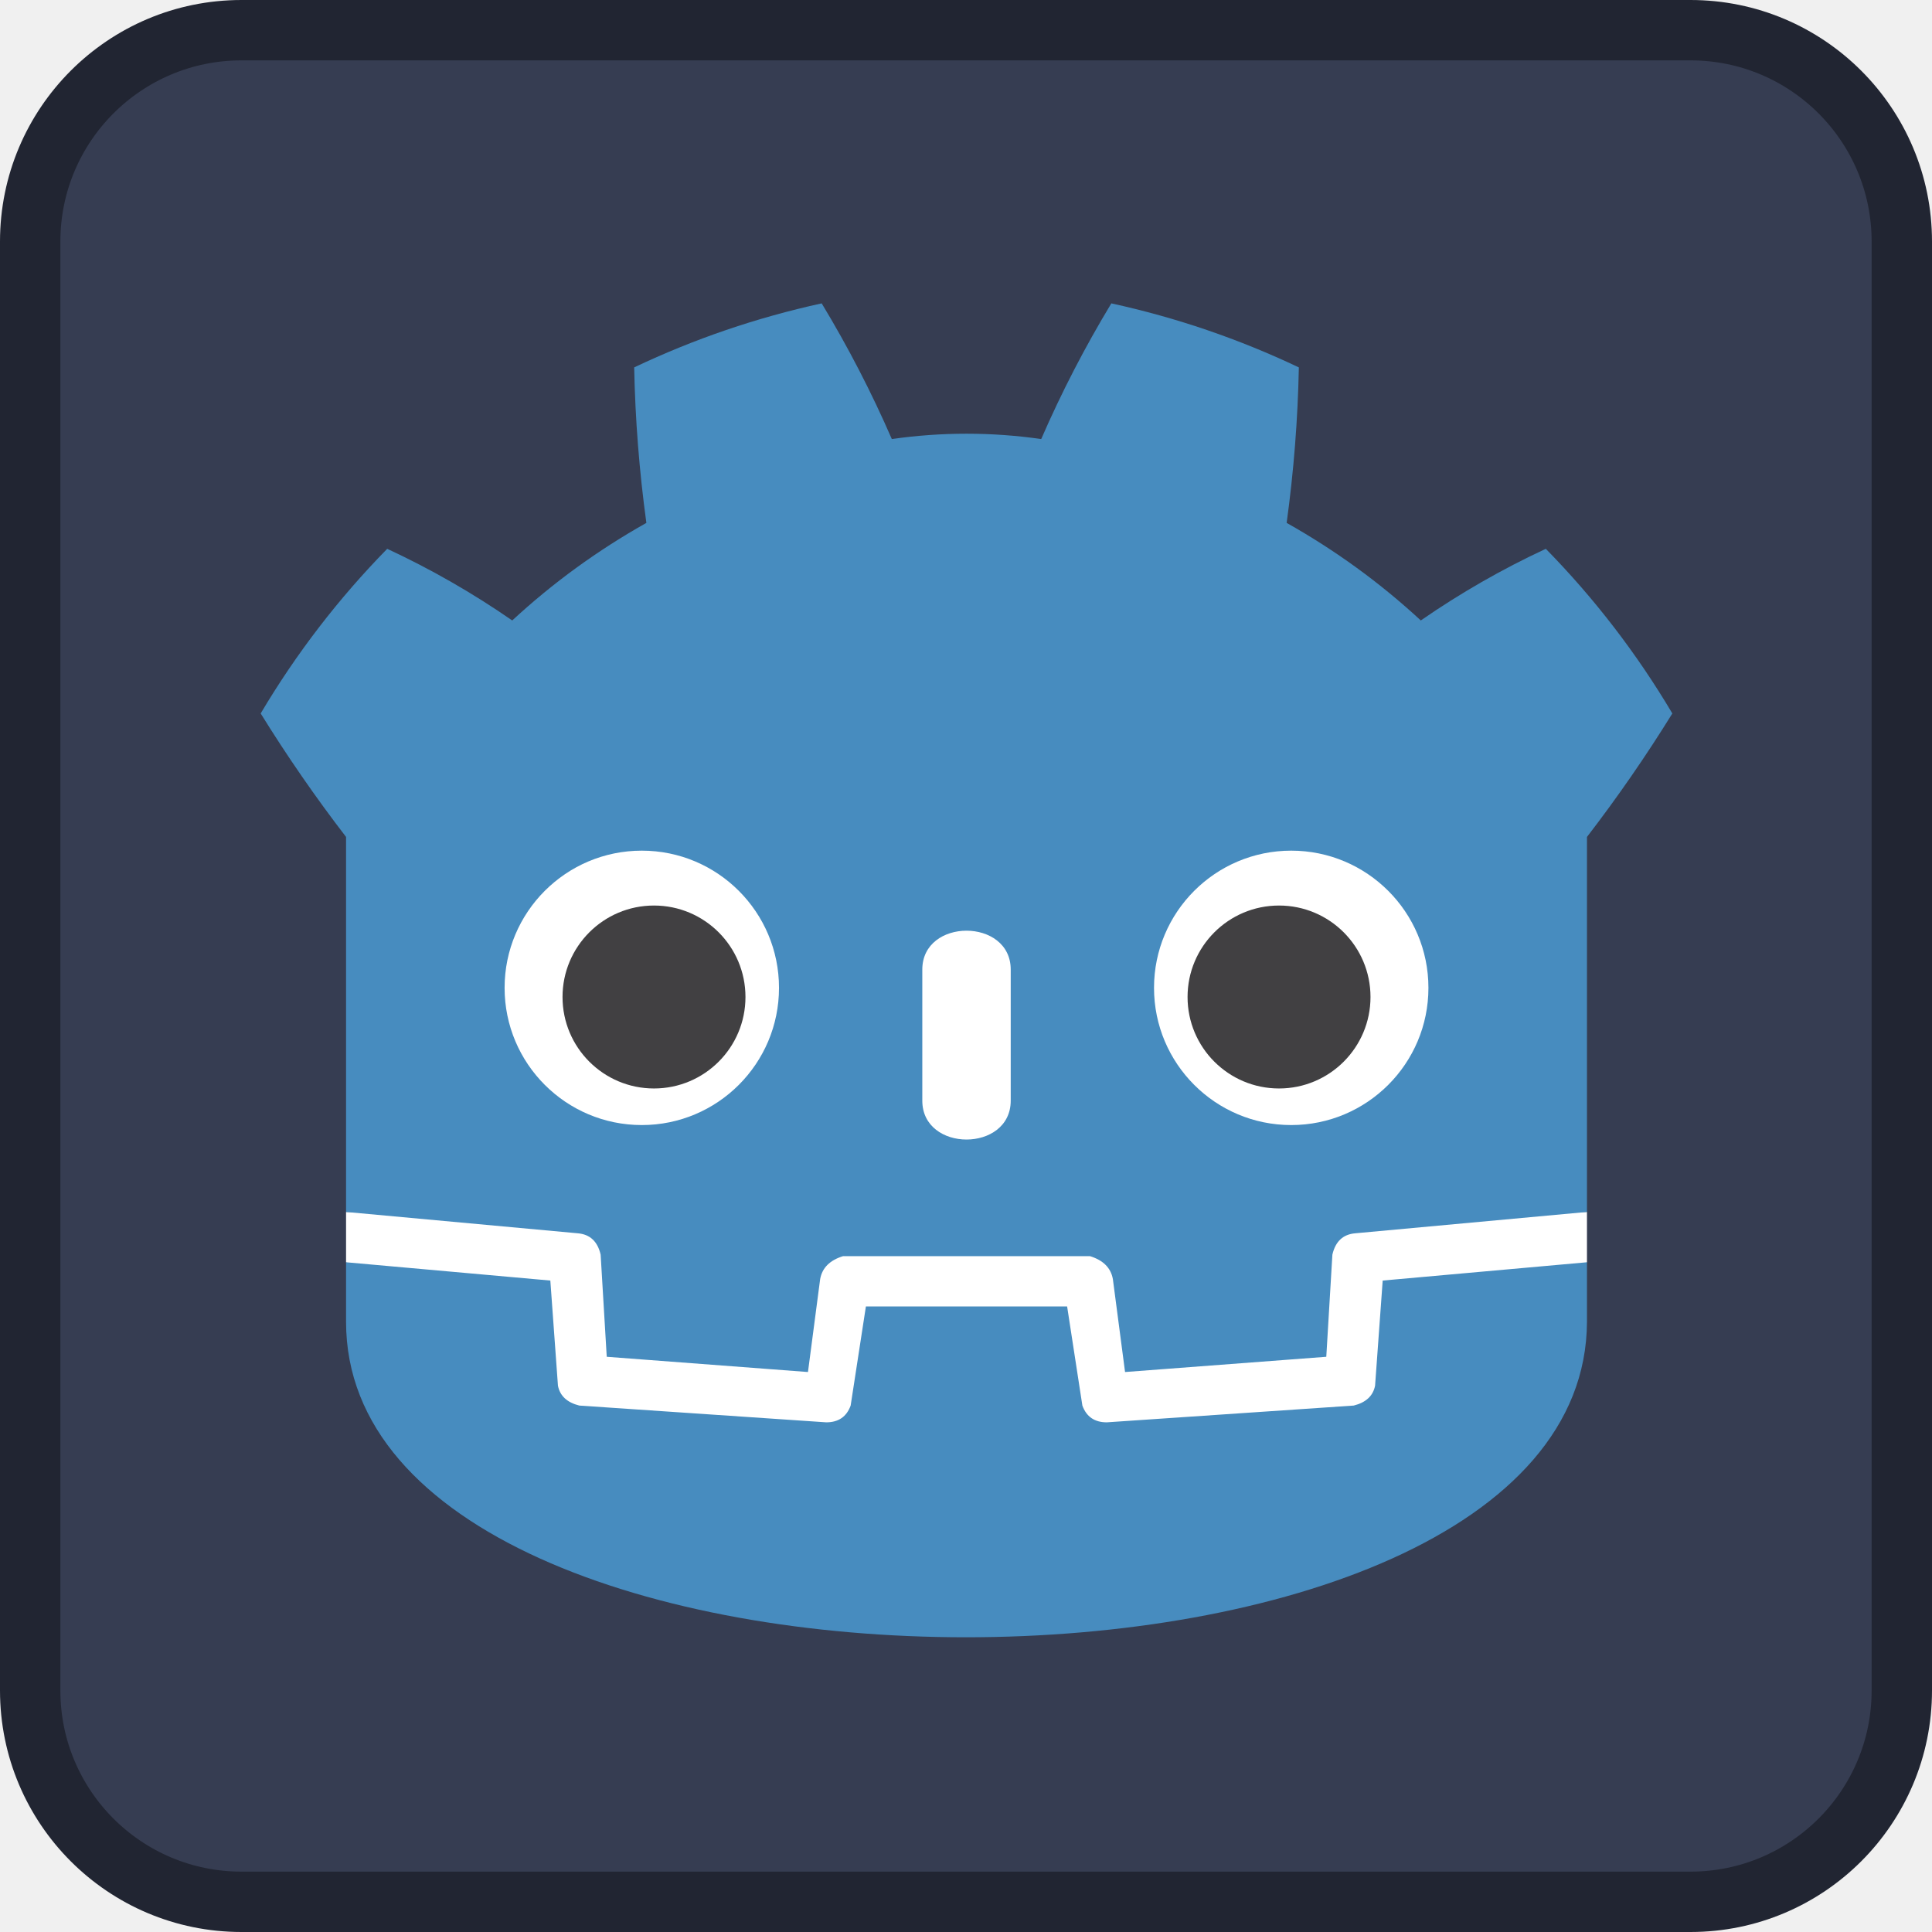
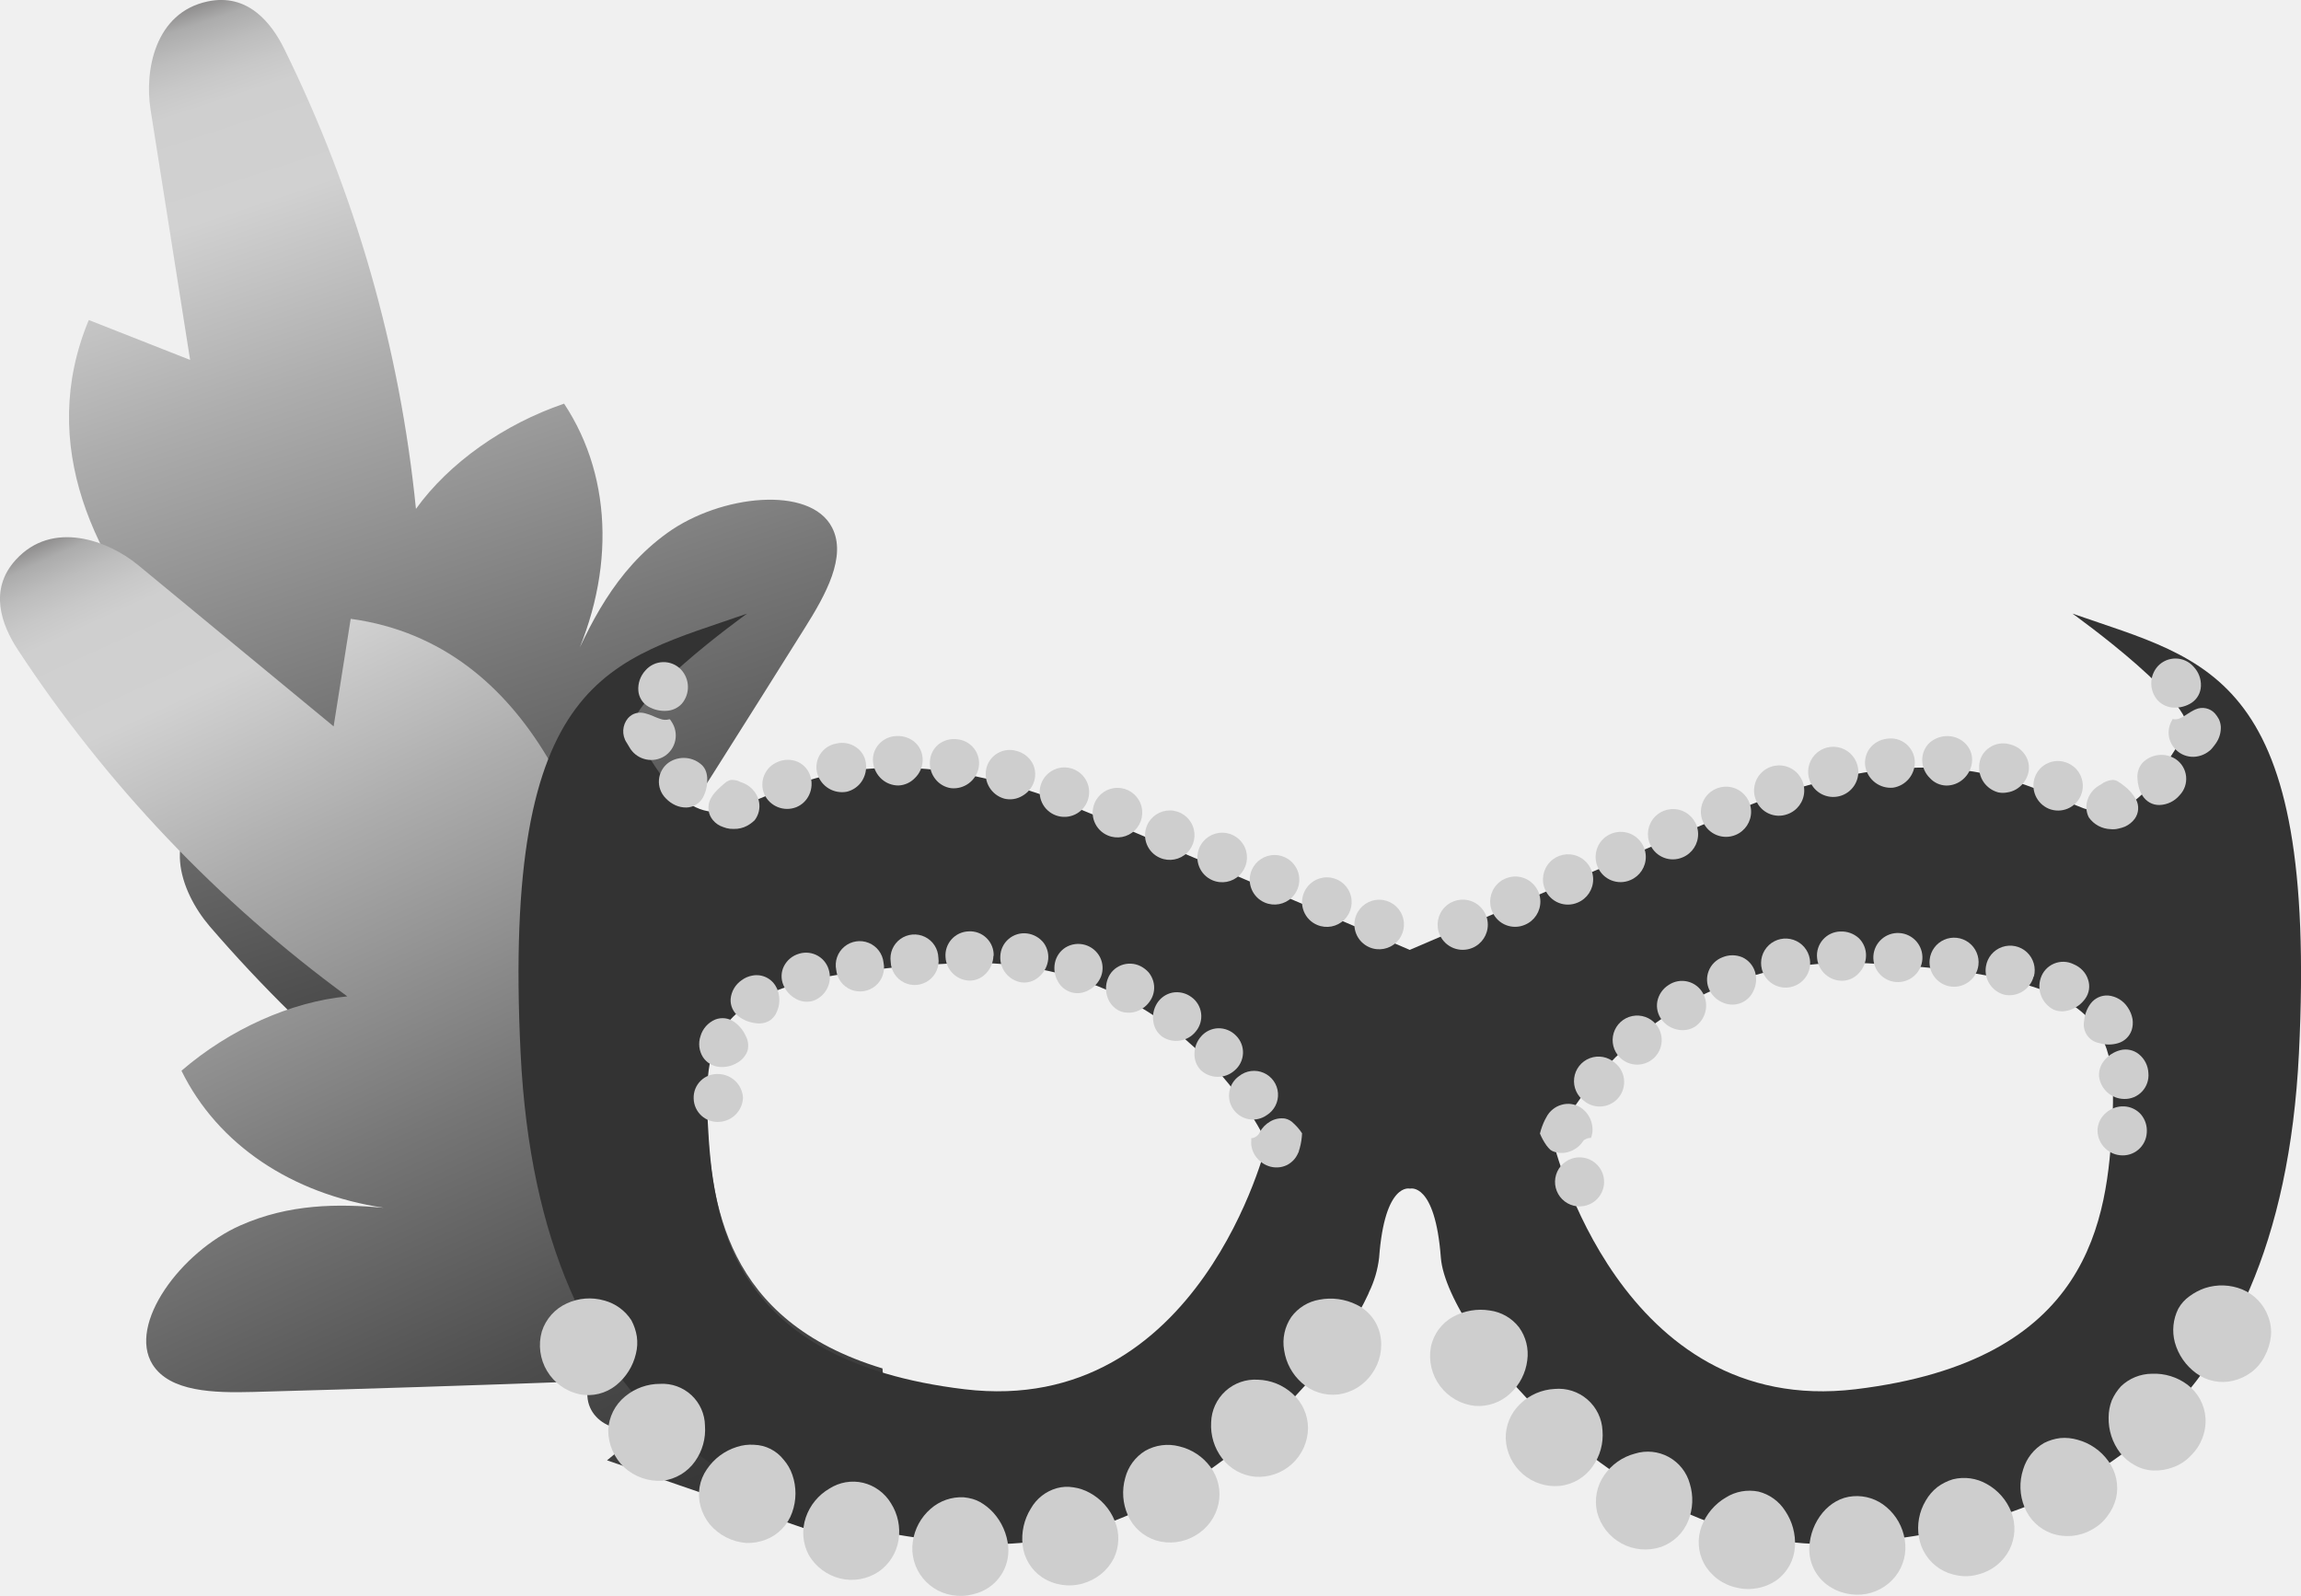
- <svg xmlns="http://www.w3.org/2000/svg" width="128" height="128">
-   <rect width="124" height="124" x="2" y="2" fill="#363d52" stroke="#212532" stroke-width="4" rx="14" />
-   <g fill="#fff" transform="translate(12.322 12.322)scale(.101)">
-     <path d="M105 673v33q407 354 814 0v-33z" />
-     <path fill="#478cbf" d="m105 673 152 14q12 1 15 14l4 67 132 10 8-61q2-11 15-15h162q13 4 15 15l8 61 132-10 4-67q3-13 15-14l152-14V427q30-39 56-81-35-59-83-108-43 20-82 47-40-37-88-64 7-51 8-102-59-28-123-42-26 43-46 89-49-7-98 0-20-46-46-89-64 14-123 42 1 51 8 102-48 27-88 64-39-27-82-47-48 49-83 108 26 42 56 81zm0 33v39c0 276 813 276 814 0v-39l-134 12-5 69q-2 10-14 13l-162 11q-12 0-16-11l-10-65H446l-10 65q-4 11-16 11l-162-11q-12-3-14-13l-5-69z" />
-     <path d="M483 600c0 34 58 34 58 0v-86c0-34-58-34-58 0z" />
-     <circle cx="725" cy="526" r="90" />
-     <circle cx="299" cy="526" r="90" />
-   </g>
-   <g fill="#414042" transform="translate(12.322 12.322)scale(.101)">
-     <circle cx="307" cy="532" r="60" />
-     <circle cx="717" cy="532" r="60" />
+ <svg xmlns="http://www.w3.org/2000/svg" xmlns:xlink="http://www.w3.org/1999/xlink" viewBox="0 0 366.71 254.33">
+   <defs>
+     <style>.cls-1{fill:url(#linear-gradient);}.cls-2{fill:url(#linear-gradient-2);}.cls-3{fill:#333;}.cls-4{fill:none;}.cls-5{fill:#cecece;}</style>
+     <linearGradient id="linear-gradient" x1="-152.58" y1="-205.01" x2="-63.73" y2="-10.45" gradientTransform="translate(171.72 216.23) rotate(6.32)" gradientUnits="userSpaceOnUse">
+       <stop offset="0" stop-color="#828181" />
+       <stop offset="0.01" stop-color="#979696" />
+       <stop offset="0.02" stop-color="#acacac" />
+       <stop offset="0.04" stop-color="#bdbdbd" />
+       <stop offset="0.06" stop-color="#c8c8c8" />
+       <stop offset="0.08" stop-color="#cfcfcf" />
+       <stop offset="0.16" stop-color="#d1d1d1" />
+       <stop offset="0.3" stop-color="#adadad" />
+       <stop offset="0.54" stop-color="#767676" />
+       <stop offset="0.74" stop-color="#4d4d4d" />
+       <stop offset="0.9" stop-color="#343434" />
+       <stop offset="1" stop-color="#2b2b2b" />
+     </linearGradient>
+     <linearGradient id="linear-gradient-2" x1="24.3" y1="76.91" x2="110.11" y2="264.81" gradientTransform="matrix(1, 0, 0, 1, 0, 0)" xlink:href="#linear-gradient" />
+   </defs>
+   <g id="Layer_2" data-name="Layer 2">
+     <g id="svg1">
+       <path class="cls-1" d="M92.06,196.11A226.23,226.23,0,0,1,33.4,147.6c-4.78-5.62-8-15,.76-20.07,7.72-4.44,16.35,0,19.61,5.54s4.85,12.52,12,15c-8.15-17-24.8-29.38-37.69-43.85S5.83,71,14.15,51L30.3,57.36,24,17.5C23,11.3,24.67,2,33.1.23c6.36-1.34,10.12,3.35,12.19,7.54a214,214,0,0,1,21,73.33c5.25-7.3,14-13.5,23.61-16.77,8,12.09,8.16,28.17.48,43.3,3.54-8,7.54-16.64,16-22.72s22.74-7.59,26.22-.85c2.39,4.61-1,10.72-4.38,16.08Q114,122.85,99.52,145.47c5.77,1.06,6.29,8.27.84,11.88l8.69-3.17-8.43,41.5Z" />
+       <path class="cls-2" d="M141.45,239.35l-2.5,3.81-2.21,3.35-40-13.78,7.13-5.88C98,229.71,92,225.61,94,220.1q-26.86,1-53.62,1.73c-6.31.17-13.31,0-16.07-4.38-4-6.42,4.5-17.95,14-22.16,7.79-3.45,15.53-3.47,22.86-2.81-14.7-2.19-26.49-10.1-32.25-21.84,7.7-6.64,17.48-11,26.43-11.85A214.1,214.1,0,0,1,2.83,103.53C.27,99.62-1.86,94,2.52,89.21c5.81-6.37,14.67-3.13,19.52.87l31.13,25.68q1.36-8.58,2.72-17.14c14.64,2,24.58,10.81,31.3,22a81.67,81.67,0,0,1,7.47,16.9c5.94,18.44,8.17,39.08,18.68,54.71,1.53-7.37-3.71-12.29-6.81-17.89s-2.57-15.31,5.17-19.72c5.44-3.09,10-1.36,13.27,2.07-11.63,3.9-12.86,10.65-12.33,21.15.7,13.74,2.72,32.6,28,40.24Q141.48,228.59,141.45,239.35Z" />
+       <path class="cls-3" d="M218.08,206.17l.09-.22m0,0a17,17,0,0,0,1.62-5.52c.9-12.13,4.92-11,4.92-11s4-1.13,4.92,11S259.76,248,293.75,246s69.64-17.49,72.63-78.12-14.32-62.47-36.09-70.09c0,0,21.32,15.23,18,19.32s-7.45,14.95-16.25,11.7-23.41-13.25-56.52.85-50.85,21.72-50.85,21.72-17.74-7.62-50.85-21.72-47.71-4.09-56.51-.85-13-7.61-16.25-11.7,18-19.32,18-19.32c-21.77,7.62-39.07,9.45-36.09,70.09S121.67,244,155.67,246c29.61,1.72,55.59-24.9,62.41-39.81M153.71,221.4c-37.59-4.52-40.14-27.08-40.93-42.87s2.38-23.13,39-25,50.11,28.58,50.11,28.58S191.31,225.91,153.71,221.4Zm182.94-42.87c-.79,15.79-3.34,38.35-40.94,42.87s-48.13-39.3-48.13-39.3,13.52-30.46,50.1-28.58S337.45,162.73,336.65,178.53Z" />
+       <path class="cls-4" d="M330.17,97.14c.6.43,21.26,15.28,18,19.31s-7.46,15-16.25,11.7-23.42-13.25-56.52.85-50.85,21.71-50.85,21.71S206.84,143.1,173.73,129s-47.72-4.09-56.51-.85-13-7.61-16.26-11.7,17.44-18.88,18-19.31c-13.67,4.77-25.58,7.28-31.81,23.52-3.68,9.6-5.38,24-4.27,46.55,2.49,50.77,27.88,69.9,56,75.95a108.46,108.46,0,0,0,16.59,2.18c29.6,1.72,55.59-24.9,62.4-39.81l.1-.22a17.39,17.39,0,0,0,1.62-5.52c.9-12.13,4.92-11,4.92-11s4-1.13,4.92,11,30.12,47.52,64.12,45.55,69.64-17.49,72.62-78.13S351.94,104.74,330.17,97.14ZM153.58,220.75a75.79,75.79,0,0,1-13-2.63c-25.25-7.64-27.27-26.5-28-40.24-.53-10.5.7-17.25,12.33-21.15,5.86-2,14.38-3.22,26.64-3.85,36.59-1.88,50.11,28.58,50.11,28.58S191.18,225.27,153.58,220.75Zm182.94-42.87c-.8,15.8-3.34,38.36-40.94,42.87s-48.13-39.29-48.13-39.29S261,151,297.55,152.88,337.31,162.09,336.52,177.88ZM218,205.31l-.1.22" />
+       <path class="cls-4" d="M224.51,149.37c-5.48-2.35-22.18-9.5-48.86-20.87-33.1-14.1-47.72-4.09-56.51-.84s-13-7.62-16.26-11.71c-1.49-1.86,2.13-6,6.52-10m233.65-.5c4.63,4.15,8.63,8.61,7.07,10.55-3.28,4.09-7.46,15-16.26,11.71s-23.41-13.26-56.51.84c-26.88,11.45-43.63,18.63-49,20.92M114.71,179.94q-.09-1.31-.15-2.55c-.79-15.8,2.39-23.13,39-25S203.64,181,203.64,181a56.51,56.51,0,0,1-1.91,5.93M253.88,193a66.31,66.31,0,0,1-4.51-12s13.52-30.46,50.1-28.58,39.76,9.21,39,25c-.13,2.49-.3,5.15-.64,7.89" />
+       <path class="cls-5" d="M250.48,184.65a3.91,3.91,0,0,1,2.9,7.25,3.91,3.91,0,1,1-2.9-7.25Z" />
+       <path class="cls-5" d="M251.89,176.49a4.21,4.21,0,0,1,1.76,2.42,4.29,4.29,0,0,1,.14,1.42,3.83,3.83,0,0,1-.13.69c0,.11-.08.24-.11.33s0,0,0,0a.89.89,0,0,0-.22,0,1.59,1.59,0,0,0-.54.15,3.2,3.2,0,0,0-.36.19c-.11.11-.21.31-.34.46a4.17,4.17,0,0,1-2,1.39,3.77,3.77,0,0,1-2.44,0,1.88,1.88,0,0,1-.56-.29,5.14,5.14,0,0,1-.61-.68,9.57,9.57,0,0,1-1.06-1.92,10.39,10.39,0,0,1,.83-2.25c.12-.23.26-.49.38-.68s.17-.24.26-.36a4,4,0,0,1,.59-.58,3.78,3.78,0,0,1,1.41-.72A3.69,3.69,0,0,1,251.89,176.49Z" />
+       <path class="cls-5" d="M257.35,169.37a3.9,3.9,0,0,1-4.82,6.14,3.91,3.91,0,1,1,4.82-6.14Z" />
+       <path class="cls-5" d="M263.9,163.23a3.91,3.91,0,0,1-5.76,5.28,3.91,3.91,0,1,1,5.76-5.28Z" />
+       <path class="cls-5" d="M271.41,158.31a4.07,4.07,0,0,1-1.25,5.29,3.75,3.75,0,0,1-2.79.49,4.16,4.16,0,0,1-2.54-1.57,3.73,3.73,0,0,1-.7-2.94,4,4,0,0,1,1.79-2.6A3.81,3.81,0,0,1,271.41,158.31Z" />
+       <path class="cls-5" d="M279.68,154.82a4.14,4.14,0,0,1-.19,3,3.68,3.68,0,0,1-4.82,2,4.14,4.14,0,0,1-2.22-2,3.81,3.81,0,0,1,2.06-5.26,4.09,4.09,0,0,1,3.17,0A3.78,3.78,0,0,1,279.68,154.82Z" />
+       <path class="cls-5" d="M288.43,152.84a3.91,3.91,0,0,1-7.64,1.63,3.91,3.91,0,1,1,7.64-1.63Z" />
+       <path class="cls-5" d="M297.39,152.33a4.08,4.08,0,0,1-1.14,2.75,3.65,3.65,0,0,1-2.58,1.22,4,4,0,0,1-4.08-3.62,3.82,3.82,0,0,1,3.71-4.23,4.11,4.11,0,0,1,2.95,1.07A3.82,3.82,0,0,1,297.39,152.33Z" />
+       <path class="cls-5" d="M306.37,152.84a3.91,3.91,0,0,1-7.81-.48,3.91,3.91,0,1,1,7.81.48Z" />
+       <path class="cls-5" d="M315.3,153.82a3.91,3.91,0,0,1-7.77-.88,3.91,3.91,0,1,1,7.77.88Z" />
+       <path class="cls-5" d="M324.1,155.62a4,4,0,0,1-4.6,2.92,4,4,0,0,1-3-4.54,3.91,3.91,0,1,1,7.64,1.62Z" />
+       <path class="cls-5" d="M332.3,159.19a4.86,4.86,0,0,1-2.4,1.76,4.37,4.37,0,0,1-1.33.23,3.74,3.74,0,0,1-1.29-.28,4.17,4.17,0,0,1-2.06-5,3.76,3.76,0,0,1,5.26-2.23,4.14,4.14,0,0,1,1.45,1,3.73,3.73,0,0,1,.84,1.43A3.35,3.35,0,0,1,332.3,159.19Z" />
+       <path class="cls-5" d="M337.58,166.24a5.12,5.12,0,0,1-3,0,3,3,0,0,1-2.43-3.55,5.27,5.27,0,0,1,1.05-2.77,3.25,3.25,0,0,1,2.77-1.27,4.18,4.18,0,0,1,3.13,1.9,4.82,4.82,0,0,1,.76,1.85,3.88,3.88,0,0,1-.13,1.75A3.23,3.23,0,0,1,337.58,166.24Z" />
+       <path class="cls-5" d="M338.52,175.14a4.09,4.09,0,0,1-4-3.64,3.62,3.62,0,0,1,.86-2.52,4.81,4.81,0,0,1,2.5-1.61,3.38,3.38,0,0,1,3,.64,4.1,4.1,0,0,1,1.51,3A3.78,3.78,0,0,1,338.52,175.14Z" />
+       <path class="cls-5" d="M337.89,184.11a4,4,0,0,1-3.6-4.2,3.8,3.8,0,0,1,1.37-2.59,4.06,4.06,0,0,1,2.82-1,3.79,3.79,0,0,1,2.73,1.29,4,4,0,0,1,.92,2.91A3.83,3.83,0,0,1,337.89,184.11Z" />
+       <path class="cls-5" d="M114.56,171.17a4,4,0,0,1,3.85,3.74,4,4,0,0,1-3.77,3.88,3.81,3.81,0,0,1-4.09-3.73A3.75,3.75,0,0,1,114.56,171.17Z" />
+       <path class="cls-5" d="M117,162.85a5.53,5.53,0,0,1,1.87,2.29,3.22,3.22,0,0,1,.26,2.33,3.6,3.6,0,0,1-1.6,1.88,4.67,4.67,0,0,1-2.89.68,3.5,3.5,0,0,1-2.6-1.54,3.92,3.92,0,0,1-.4-3.37,4.11,4.11,0,0,1,2.35-2.64A3.2,3.2,0,0,1,117,162.85Z" />
+       <path class="cls-5" d="M123.79,157.45a4.72,4.72,0,0,1,.29,3,5.18,5.18,0,0,1-.49,1.23,3.38,3.38,0,0,1-.82.9,3.26,3.26,0,0,1-2.33.48,5.49,5.49,0,0,1-2.74-1.09,3.24,3.24,0,0,1-1.26-2.76,4.07,4.07,0,0,1,1.76-3,4,4,0,0,1,1.68-.73,3.52,3.52,0,0,1,3.91,2Z" />
+       <path class="cls-5" d="M132.15,154.81a4,4,0,0,1-2.6,4.7,3.54,3.54,0,0,1-2.7-.32,4.47,4.47,0,0,1-2-2.2,3.59,3.59,0,0,1,.08-3,3.92,3.92,0,0,1,2.42-2A3.77,3.77,0,0,1,132.15,154.81Z" />
+       <path class="cls-5" d="M140.81,153.41a3.82,3.82,0,1,1-7.54,1.17,3.82,3.82,0,1,1,7.54-1.17Z" />
+       <path class="cls-5" d="M149.55,152.62a3.82,3.82,0,1,1-7.6.66,3.82,3.82,0,1,1,7.6-.66Z" />
+       <path class="cls-5" d="M158.32,152.34a4.19,4.19,0,0,1-1.14,2.75,3.61,3.61,0,0,1-2.54,1.19,3.94,3.94,0,0,1-3.95-3.73,3.81,3.81,0,0,1,3.67-4.12,3.77,3.77,0,0,1,4,3.91Z" />
+       <path class="cls-5" d="M167,153.24a4.22,4.22,0,0,1-1.55,2.54,3.46,3.46,0,0,1-2.66.78,4,4,0,0,1-3.37-4.19,3.79,3.79,0,0,1,4.25-3.61,4,4,0,0,1,2.68,1.53A3.81,3.81,0,0,1,167,153.24Z" />
+       <path class="cls-5" d="M175.49,155.57a4.2,4.2,0,0,1-2,2.23,3.53,3.53,0,0,1-4.9-1.41,4.22,4.22,0,0,1-.47-2.93,3.79,3.79,0,0,1,1.72-2.48,3.9,3.9,0,0,1,5.47,1.57A3.81,3.81,0,0,1,175.49,155.57Z" />
+       <path class="cls-5" d="M183.41,159.32a4.26,4.26,0,0,1-2.33,1.88,3.54,3.54,0,0,1-1.4.18,3.17,3.17,0,0,1-1.37-.33,3.68,3.68,0,0,1-1.8-2.09,4.28,4.28,0,0,1,.05-3,3.68,3.68,0,0,1,2.12-2.13,3.83,3.83,0,0,1,3.1.15,4.43,4.43,0,0,1,1.29,1,4,4,0,0,1,.72,1.37A3.72,3.72,0,0,1,183.41,159.32Z" />
+       <path class="cls-5" d="M190.55,164.41a4,4,0,0,1-5.32.81,3.57,3.57,0,0,1-1.42-2.38,4.24,4.24,0,0,1,.57-2.92,3.79,3.79,0,0,1,2.47-1.73,3.9,3.9,0,0,1,3,.69A3.77,3.77,0,0,1,190.55,164.41Z" />
+       <path class="cls-5" d="M196.74,170.61a4,4,0,0,1-5.38-.07,3.64,3.64,0,0,1-1-2.59,4.2,4.2,0,0,1,1.06-2.78,3.77,3.77,0,0,1,2.72-1.3,3.85,3.85,0,0,1,2.85,1.18A3.76,3.76,0,0,1,196.74,170.61Z" />
+       <path class="cls-5" d="M201.88,177.72a3.81,3.81,0,0,1-4.4-6.23,3.82,3.82,0,1,1,4.4,6.23Z" />
+       <path class="cls-5" d="M202.12,185.82a4.21,4.21,0,0,1-2.26-1.95,4,4,0,0,1-.44-1.36,3.37,3.37,0,0,1,0-.71,2,2,0,0,1,0-.35c0-.09,0-.08,0-.08h0a.5.5,0,0,0,.23,0,1.65,1.65,0,0,0,.52-.24,1.4,1.4,0,0,0,.59-.68,4.3,4.3,0,0,1,1.67-1.72,3.62,3.62,0,0,1,2.36-.47,2.54,2.54,0,0,1,1.35.75,8.23,8.23,0,0,1,1.37,1.6,10.61,10.61,0,0,1-.38,2.41l-.12.38c0,.13-.08.26-.1.3a2.53,2.53,0,0,1-.18.37,3.79,3.79,0,0,1-.44.66,3.91,3.91,0,0,1-1.2.95A3.84,3.84,0,0,1,202.12,185.82Z" />
+       <path class="cls-5" d="M349.28,112a4.84,4.84,0,0,1-2.88.77,3.69,3.69,0,0,1-2.5-1.13,4.09,4.09,0,0,1,0-5.48,3.84,3.84,0,0,1,5.69.09,4.21,4.21,0,0,1,1.17,3.11A3.34,3.34,0,0,1,349.28,112Z" />
+       <path class="cls-5" d="M347.41,120a4,4,0,0,1-1.72-2.47,3.8,3.8,0,0,1,0-1.54,4.65,4.65,0,0,1,.24-.78c.06-.13.12-.25.19-.38a2.52,2.52,0,0,0,.13-.24h0a1.76,1.76,0,0,0,1.27-.17c.67-.28,1.41-.94,2.37-1.36a2.69,2.69,0,0,1,3.12.66,5.14,5.14,0,0,1,.61.89,3.43,3.43,0,0,1,.31,1.17,4.32,4.32,0,0,1-.75,2.63l-.26.36c-.2.26-.24.32-.33.42a3.33,3.33,0,0,1-.25.28,5.46,5.46,0,0,1-.59.46,4.08,4.08,0,0,1-1.37.58A3.85,3.85,0,0,1,347.41,120Z" />
+       <path class="cls-5" d="M341.46,126.82a4.85,4.85,0,0,1-.62-1.43,6.15,6.15,0,0,1-.2-1.41,3.39,3.39,0,0,1,.78-2.38,4.2,4.2,0,0,1,5.34-.61,3.78,3.78,0,0,1,.6,5.75,4.35,4.35,0,0,1-3.21,1.55,3,3,0,0,1-1.56-.39A3.24,3.24,0,0,1,341.46,126.82Z" />
+       <path class="cls-5" d="M332.78,127.23a4.12,4.12,0,0,1,2-2.18,3.44,3.44,0,0,1,2-.76l.4.08a1.66,1.66,0,0,1,.4.2,6.42,6.42,0,0,1,.9.64,7,7,0,0,1,1.94,2.2,2.92,2.92,0,0,1-.21,3.08,4,4,0,0,1-1.54,1.24,5.79,5.79,0,0,1-1.09.33,3.4,3.4,0,0,1-1.19.08,4.42,4.42,0,0,1-3.5-1.88A3.64,3.64,0,0,1,332.78,127.23Z" />
+       <path class="cls-5" d="M324.3,123.85a3.88,3.88,0,0,1,5.2-2.25,3.93,3.93,0,1,1-3,7.28A4,4,0,0,1,324.3,123.85Z" />
+       <path class="cls-5" d="M315.45,121.69a3.65,3.65,0,0,1,1.61-2.55,3.84,3.84,0,0,1,3.17-.54,4.54,4.54,0,0,1,1.55.68,4.25,4.25,0,0,1,1.06,1.19,3.66,3.66,0,0,1,.33,3,4.19,4.19,0,0,1-1.89,2.34,3.8,3.8,0,0,1-1.36.47,3.59,3.59,0,0,1-1.46,0,4.14,4.14,0,0,1-2.33-1.64A4.2,4.2,0,0,1,315.45,121.69Z" />
+       <path class="cls-5" d="M306.35,121.24a3.75,3.75,0,0,1,1.12-2.83,4.26,4.26,0,0,1,3-1.1,4,4,0,0,1,2.91,1.35,3.63,3.63,0,0,1,.89,2.87,4.2,4.2,0,0,1-1.42,2.66,4,4,0,0,1-2.68,1,3.64,3.64,0,0,1-2.61-1.2A4,4,0,0,1,306.35,121.24Z" />
+       <path class="cls-5" d="M297.29,122.28a3.86,3.86,0,0,1,.68-3,4,4,0,0,1,2.76-1.55,3.83,3.83,0,0,1,4.43,3.54,4.09,4.09,0,0,1-3.46,4.26,4.11,4.11,0,0,1-4.41-3.29Z" />
+       <path class="cls-5" d="M288.43,124.45a4,4,0,1,1,7.7-1.94,4,4,0,0,1-7.7,1.94Z" />
+       <path class="cls-5" d="M279.85,127.52a4,4,0,1,1,5,2.24A3.92,3.92,0,0,1,279.85,127.52Z" />
+       <path class="cls-5" d="M271.42,131a4,4,0,1,1,5.19,2.06A4,4,0,0,1,271.42,131Z" />
+       <path class="cls-5" d="M263,134.62a4,4,0,1,1,5.19,2A3.94,3.94,0,0,1,263,134.62Z" />
+       <path class="cls-5" d="M254.64,138.2a4,4,0,1,1,5.19,2.06A3.95,3.95,0,0,1,254.64,138.2Z" />
+       <path class="cls-5" d="M246.25,141.78a4,4,0,1,1,5.19,2.06A3.94,3.94,0,0,1,246.25,141.78Z" />
+       <path class="cls-5" d="M237.86,145.37a4,4,0,1,1,5.19,2A3.94,3.94,0,0,1,237.86,145.37Z" />
+       <path class="cls-5" d="M229.46,149a4,4,0,1,1,5.2,2.06A4,4,0,0,1,229.46,149Z" />
+       <path class="cls-5" d="M216.16,145.8a3.95,3.95,0,1,1,2.09,5.17A3.95,3.95,0,0,1,216.16,145.8Z" />
+       <path class="cls-5" d="M207.82,142.24a3.95,3.95,0,1,1,2.09,5.16A3.93,3.93,0,0,1,207.82,142.24Z" />
+       <path class="cls-5" d="M199.48,138.68a3.95,3.95,0,1,1,2.09,5.16A3.94,3.94,0,0,1,199.48,138.68Z" />
+       <path class="cls-5" d="M191.14,135.12a3.95,3.95,0,1,1,2.08,5.16A3.94,3.94,0,0,1,191.14,135.12Z" />
+       <path class="cls-5" d="M182.8,131.56a3.94,3.94,0,1,1,2.08,5.16A3.93,3.93,0,0,1,182.8,131.56Z" />
+       <path class="cls-5" d="M174.44,128a3.95,3.95,0,1,1,2.1,5.14A3.94,3.94,0,0,1,174.44,128Z" />
+       <path class="cls-5" d="M165.93,124.9a3.94,3.94,0,1,1,7.41,2.69,3.94,3.94,0,0,1-7.41-2.69Z" />
+       <path class="cls-5" d="M157.17,122.57a3.82,3.82,0,0,1,4.82-2.9,4.1,4.1,0,0,1,2.5,1.85,3.82,3.82,0,0,1,.32,3,4.06,4.06,0,0,1-1.89,2.32,3.79,3.79,0,0,1-2.89.43A4.06,4.06,0,0,1,157.17,122.57Z" />
+       <path class="cls-5" d="M148.2,121.33a3.75,3.75,0,0,1,1.38-2.71,4,4,0,0,1,3-.8,3.83,3.83,0,0,1,3.39,4.52,4.06,4.06,0,0,1-4.4,3.27,3.86,3.86,0,0,1-2.5-1.45A4.07,4.07,0,0,1,148.2,121.33Z" />
+       <path class="cls-5" d="M139.14,121.5a3.69,3.69,0,0,1,.91-2.88,3.89,3.89,0,0,1,2.9-1.32,4.08,4.08,0,0,1,3,1.12,3.76,3.76,0,0,1,1.09,2.84A4,4,0,0,1,145.8,124a3.84,3.84,0,0,1-2.61,1.18,4,4,0,0,1-2.66-1A4.22,4.22,0,0,1,139.14,121.5Z" />
+       <path class="cls-5" d="M130.27,123.34a3.81,3.81,0,0,1,3-4.84,3.92,3.92,0,0,1,3.15.57,3.61,3.61,0,0,1,1.58,2.56,4.27,4.27,0,0,1-.69,2.93,4,4,0,0,1-2.33,1.61A4.1,4.1,0,0,1,130.27,123.34Z" />
+       <path class="cls-5" d="M121.81,126.58a3.9,3.9,0,0,1,2.17-5.17,4,4,0,0,1,3.15,0,3.68,3.68,0,0,1,2,2.23,4.07,4.07,0,0,1-.16,3,3.86,3.86,0,0,1-2.07,2A4,4,0,0,1,121.81,126.58Z" />
+       <path class="cls-5" d="M113.09,127.65a5.36,5.36,0,0,1,.81-1.31,8.86,8.86,0,0,1,1-1c.3-.25.58-.54.84-.72a2.05,2.05,0,0,1,.39-.2,1,1,0,0,1,.41-.13,3.68,3.68,0,0,1,.94.11,3.58,3.58,0,0,1,.54.24,5,5,0,0,1,.67.25,4.21,4.21,0,0,1,2.06,2.17,3.65,3.65,0,0,1-.08,3,3.2,3.2,0,0,1-.42.68,5.8,5.8,0,0,1-.75.6,4.27,4.27,0,0,1-2,.74,7.68,7.68,0,0,1-1.17,0,4.26,4.26,0,0,1-1.09-.28,3.47,3.47,0,0,1-1.63-1.11,3,3,0,0,1-.67-1.48A3.26,3.26,0,0,1,113.09,127.65Z" />
+       <path class="cls-5" d="M106.59,121.51a4.26,4.26,0,0,1,5.32.46,2.71,2.71,0,0,1,.61,1,3.73,3.73,0,0,1,.19,1.25,5.82,5.82,0,0,1-.68,2.87,3.09,3.09,0,0,1-2.62,1.6,4.13,4.13,0,0,1-1.74-.35,4.86,4.86,0,0,1-1.56-1.11A3.75,3.75,0,0,1,106.59,121.51Z" />
+       <path class="cls-5" d="M102.82,113.68c.94.23,1.68.67,2.38.88a2.26,2.26,0,0,0,1.47.07l0,0s0,0,.06,0,.2.25.29.38a3.92,3.92,0,0,1-1.12,5.5,4,4,0,0,1-5.41-1.13c-.08-.12-.15-.24-.22-.36s-.27-.46-.41-.68a3.26,3.26,0,0,1,.22-3.88,2.91,2.91,0,0,1,.61-.52,2.48,2.48,0,0,1,.7-.29A2.84,2.84,0,0,1,102.82,113.68Z" />
+       <path class="cls-5" d="M108.53,106.7a4.09,4.09,0,0,1,.13,5.45,3.54,3.54,0,0,1-2.42,1.13,5.17,5.17,0,0,1-2.89-.66,3.21,3.21,0,0,1-1.62-2.58,4.28,4.28,0,0,1,1.12-3.18A3.83,3.83,0,0,1,108.53,106.7Z" />
+       <path class="cls-5" d="M240.71,222.05a7.41,7.41,0,0,1-5.68,2,8,8,0,0,1-7-9.33,7.1,7.1,0,0,1,3.55-4.87,9.16,9.16,0,0,1,5.86-1,7.07,7.07,0,0,1,4.64,2.67,7.26,7.26,0,0,1,1.32,5.28A8.6,8.6,0,0,1,240.71,222.05Z" />
+       <path class="cls-5" d="M253.8,233.73a7.37,7.37,0,0,1-5.17,3.07,7.88,7.88,0,0,1-8.66-7.53,7.39,7.39,0,0,1,2.32-5.55,8.51,8.51,0,0,1,5.47-2.37,7,7,0,0,1,7.63,6.63A8.61,8.61,0,0,1,253.8,233.73Z" />
+       <path class="cls-5" d="M269.06,242.35a7.28,7.28,0,0,1-4.34,4.18A7.94,7.94,0,0,1,254.53,241a7.42,7.42,0,0,1,1.14-5.91,8.6,8.6,0,0,1,4.88-3.43,6.93,6.93,0,0,1,8.75,4.78A8.81,8.81,0,0,1,269.06,242.35Z" />
+       <path class="cls-5" d="M286.06,246.49a7.12,7.12,0,0,1-2.88,5.31,7.91,7.91,0,0,1-6.39,1.22,7.81,7.81,0,0,1-5.21-3.82,7.22,7.22,0,0,1-.38-6,9,9,0,0,1,3.85-4.55,7.14,7.14,0,0,1,5.2-.94,7.07,7.07,0,0,1,4.25,3.07A9.16,9.16,0,0,1,286.06,246.49Z" />
+       <path class="cls-5" d="M303.56,245.37a7.45,7.45,0,0,1-1.47,5.83,7.72,7.72,0,0,1-5.43,2.92,8.22,8.22,0,0,1-3.19-.38,7.26,7.26,0,0,1-1.47-.65,7.06,7.06,0,0,1-3.65-6.48,9.36,9.36,0,0,1,2.13-5.55,8.2,8.2,0,0,1,1-1,6.91,6.91,0,0,1,1.12-.78,6.45,6.45,0,0,1,2.73-.83,7.26,7.26,0,0,1,5.31,1.73A8.5,8.5,0,0,1,303.56,245.37Z" />
+       <path class="cls-5" d="M320.55,241a7.37,7.37,0,0,1-.32,6,7.67,7.67,0,0,1-4.93,3.9,7.07,7.07,0,0,1-3.28.18,7.69,7.69,0,0,1-2.89-1.08,7.44,7.44,0,0,1-3.31-5,8.53,8.53,0,0,1,1.09-5.86,7.48,7.48,0,0,1,1.84-2.14,8,8,0,0,1,2.49-1.25,7.31,7.31,0,0,1,5.41.76A8.7,8.7,0,0,1,320.55,241Z" />
+       <path class="cls-5" d="M336,232.84a7.28,7.28,0,0,1,1.24,5.92,8,8,0,0,1-1.37,2.84,7.34,7.34,0,0,1-2.56,2.21,7.77,7.77,0,0,1-6.35.56,7.31,7.31,0,0,1-4.32-4.19,8.69,8.69,0,0,1-.21-6,7.26,7.26,0,0,1,3.34-4.22,7.78,7.78,0,0,1,2.57-.78,7.5,7.5,0,0,1,2.76.27A8.89,8.89,0,0,1,336,232.84Z" />
+       <path class="cls-5" d="M348.61,220.67a7.27,7.27,0,0,1,2.88,5.3,7.72,7.72,0,0,1-2.33,6,7.08,7.08,0,0,1-2.85,1.87,8.14,8.14,0,0,1-3.12.51,6.52,6.52,0,0,1-2.93-.82,7.47,7.47,0,0,1-2.38-2,9,9,0,0,1-1.83-5.66,7.55,7.55,0,0,1,.51-2.71,8.26,8.26,0,0,1,1.46-2.23,7.2,7.2,0,0,1,4.92-2A8.8,8.8,0,0,1,348.61,220.67Z" />
+       <path class="cls-5" d="M357.34,205.49a7.4,7.4,0,0,1,4.16,4.37,6.82,6.82,0,0,1,.41,3.11,8.73,8.73,0,0,1-1,3.19,7.3,7.3,0,0,1-2.16,2.56,7.85,7.85,0,0,1-2.88,1.33,7.09,7.09,0,0,1-5.86-1.2,9.05,9.05,0,0,1-3.41-4.93,7.64,7.64,0,0,1,.55-5.35,6,6,0,0,1,1.8-2,9.26,9.26,0,0,1,2.45-1.29A8.64,8.64,0,0,1,357.34,205.49Z" />
+       <path class="cls-5" d="M98.17,220.78a7.1,7.1,0,0,1-5.82,1.42,8,8,0,0,1-6-10,7.38,7.38,0,0,1,4-4.49,8.57,8.57,0,0,1,5.92-.46,7.4,7.4,0,0,1,4.36,3.17,8.15,8.15,0,0,1,.86,2.56,7.09,7.09,0,0,1-.14,2.74A9.11,9.11,0,0,1,98.17,220.78Z" />
+       <path class="cls-5" d="M110.77,232.89a7.44,7.44,0,0,1-5.21,3.1,8.3,8.3,0,0,1-6.07-2.13,8.21,8.21,0,0,1-2.56-5.9,7.37,7.37,0,0,1,2.7-5.42,8.72,8.72,0,0,1,5.57-2,6.77,6.77,0,0,1,7.15,6.65A8.7,8.7,0,0,1,110.77,232.89Z" />
+       <path class="cls-5" d="M126.24,241.05a7.2,7.2,0,0,1-4.17,4.31,8,8,0,0,1-3.1.54,8.45,8.45,0,0,1-5.88-3,8,8,0,0,1-1.44-2.83,7.05,7.05,0,0,1,1-5.91,9,9,0,0,1,4.79-3.57,7.17,7.17,0,0,1,2.72-.34,6.21,6.21,0,0,1,4.73,2.38,7.17,7.17,0,0,1,1.38,2.39A9,9,0,0,1,126.24,241.05Z" />
+       <path class="cls-5" d="M143.21,245.37a7.58,7.58,0,0,1-3.19,5.11,7.76,7.76,0,0,1-6.12,1.08,8.06,8.06,0,0,1-5-3.73,7.55,7.55,0,0,1-.48-6,8.49,8.49,0,0,1,3.75-4.59,7,7,0,0,1,5.4-.93,7.18,7.18,0,0,1,4.43,3.27A8.43,8.43,0,0,1,143.21,245.37Z" />
+       <path class="cls-5" d="M160.68,246.49a7.12,7.12,0,0,1-4.82,7.36,9.94,9.94,0,0,1-1.67.41,7.82,7.82,0,0,1-1.67.05,7.6,7.6,0,0,1-5.46-2.82,7.51,7.51,0,0,1-1.59-5.78,8.48,8.48,0,0,1,2.85-5.26,7.4,7.4,0,0,1,5.28-1.83,8.29,8.29,0,0,1,1.4.26,5.77,5.77,0,0,1,1.18.49,8.63,8.63,0,0,1,2.11,1.68A9.35,9.35,0,0,1,160.68,246.49Z" />
+       <path class="cls-5" d="M177.65,242.36a7.26,7.26,0,0,1-.15,6,7.81,7.81,0,0,1-2,2.48,8.4,8.4,0,0,1-3,1.54,7.91,7.91,0,0,1-6.41-1,7.15,7.15,0,0,1-3.12-5.16,9.1,9.1,0,0,1,1.31-5.8,6.92,6.92,0,0,1,4.13-3.25,6.09,6.09,0,0,1,2.65-.14,7.54,7.54,0,0,1,2.6.87A8.84,8.84,0,0,1,177.65,242.36Z" />
+       <path class="cls-5" d="M192.89,233.76a7.33,7.33,0,0,1,1.31,5.87,7.66,7.66,0,0,1-3.7,5.08,7.79,7.79,0,0,1-6.28.78,7.28,7.28,0,0,1-4.47-4,8.78,8.78,0,0,1-.43-5.94,7.17,7.17,0,0,1,3.21-4.35,7.28,7.28,0,0,1,5.4-.7A8.65,8.65,0,0,1,192.89,233.76Z" />
+       <path class="cls-5" d="M206,222.12a7.37,7.37,0,0,1,2.46,5.48,7.86,7.86,0,0,1-8.45,7.74,7.45,7.45,0,0,1-5.25-2.94,8.6,8.6,0,0,1-1.74-5.71,7,7,0,0,1,7.45-6.81A8.54,8.54,0,0,1,206,222.12Z" />
+       <path class="cls-5" d="M216.17,207.91a6.92,6.92,0,0,1,3.77,4.72,7.87,7.87,0,0,1-1.31,6.31,7.71,7.71,0,0,1-5.4,3.29,7.37,7.37,0,0,1-5.73-1.82,8.62,8.62,0,0,1-2.85-5.24,7.2,7.2,0,0,1,1.14-5.28,7,7,0,0,1,4.5-2.77A9.38,9.38,0,0,1,216.17,207.91Z" />
+     </g>
  </g>
</svg>
